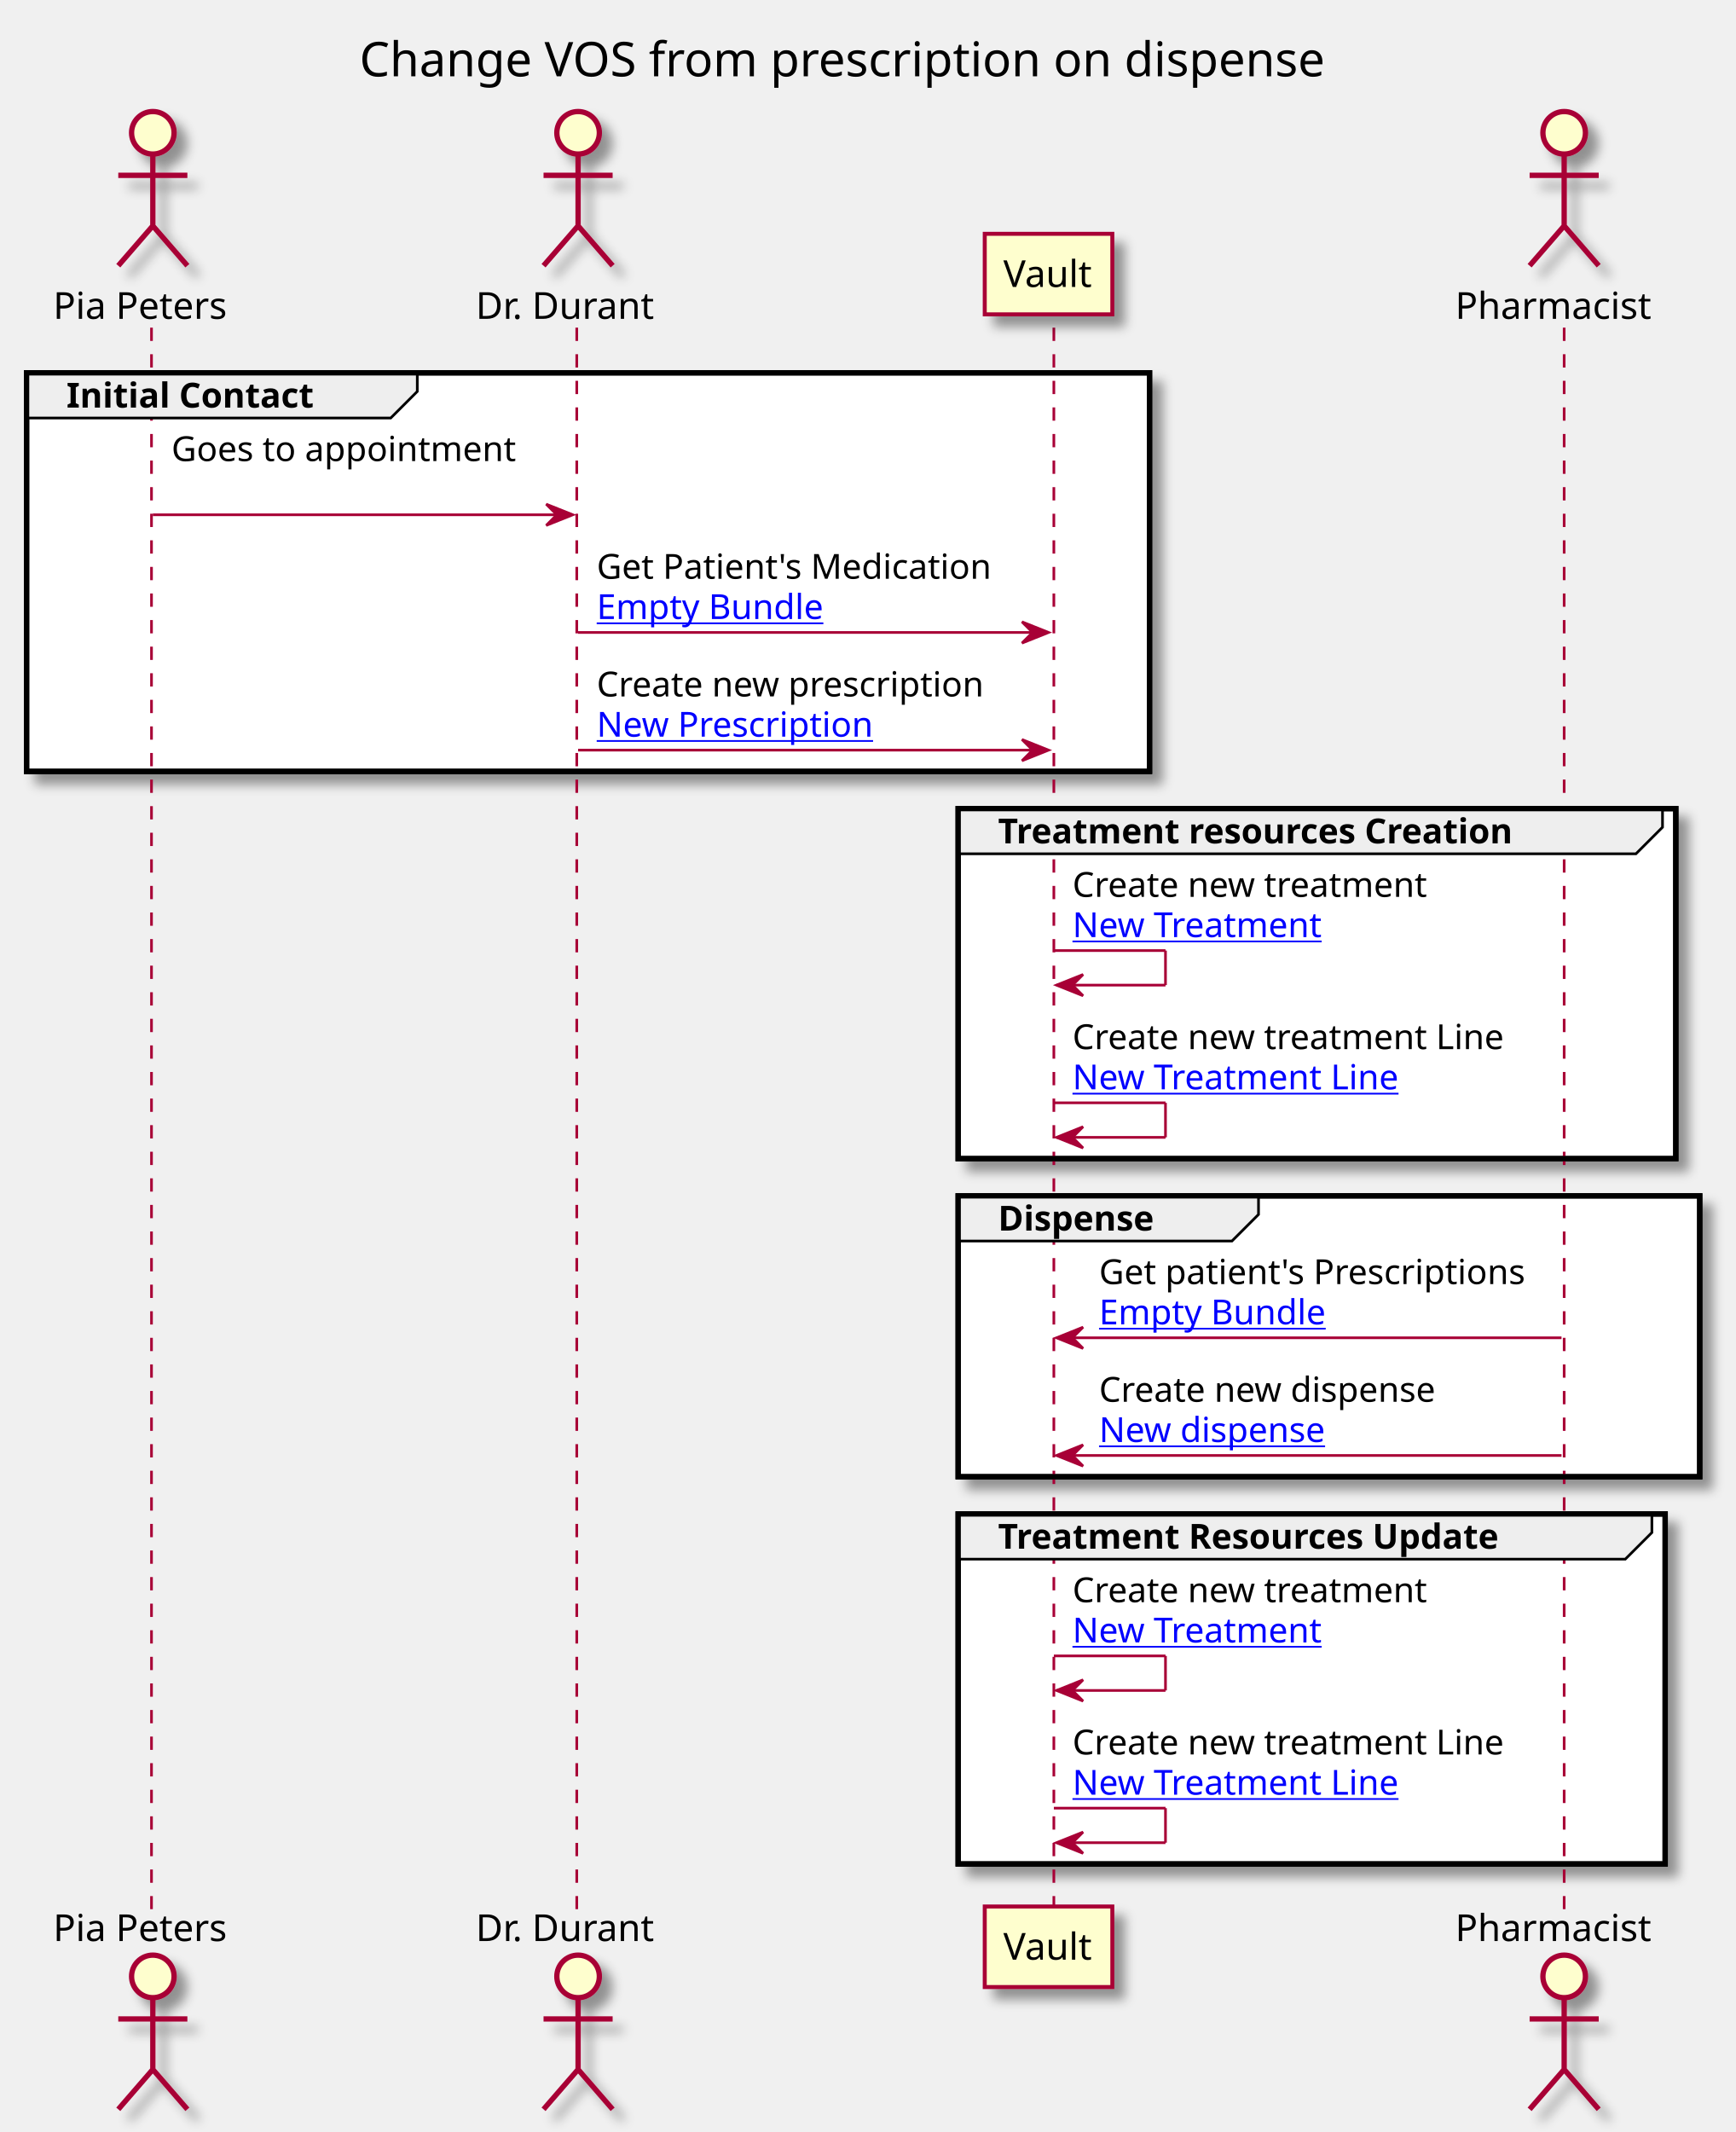
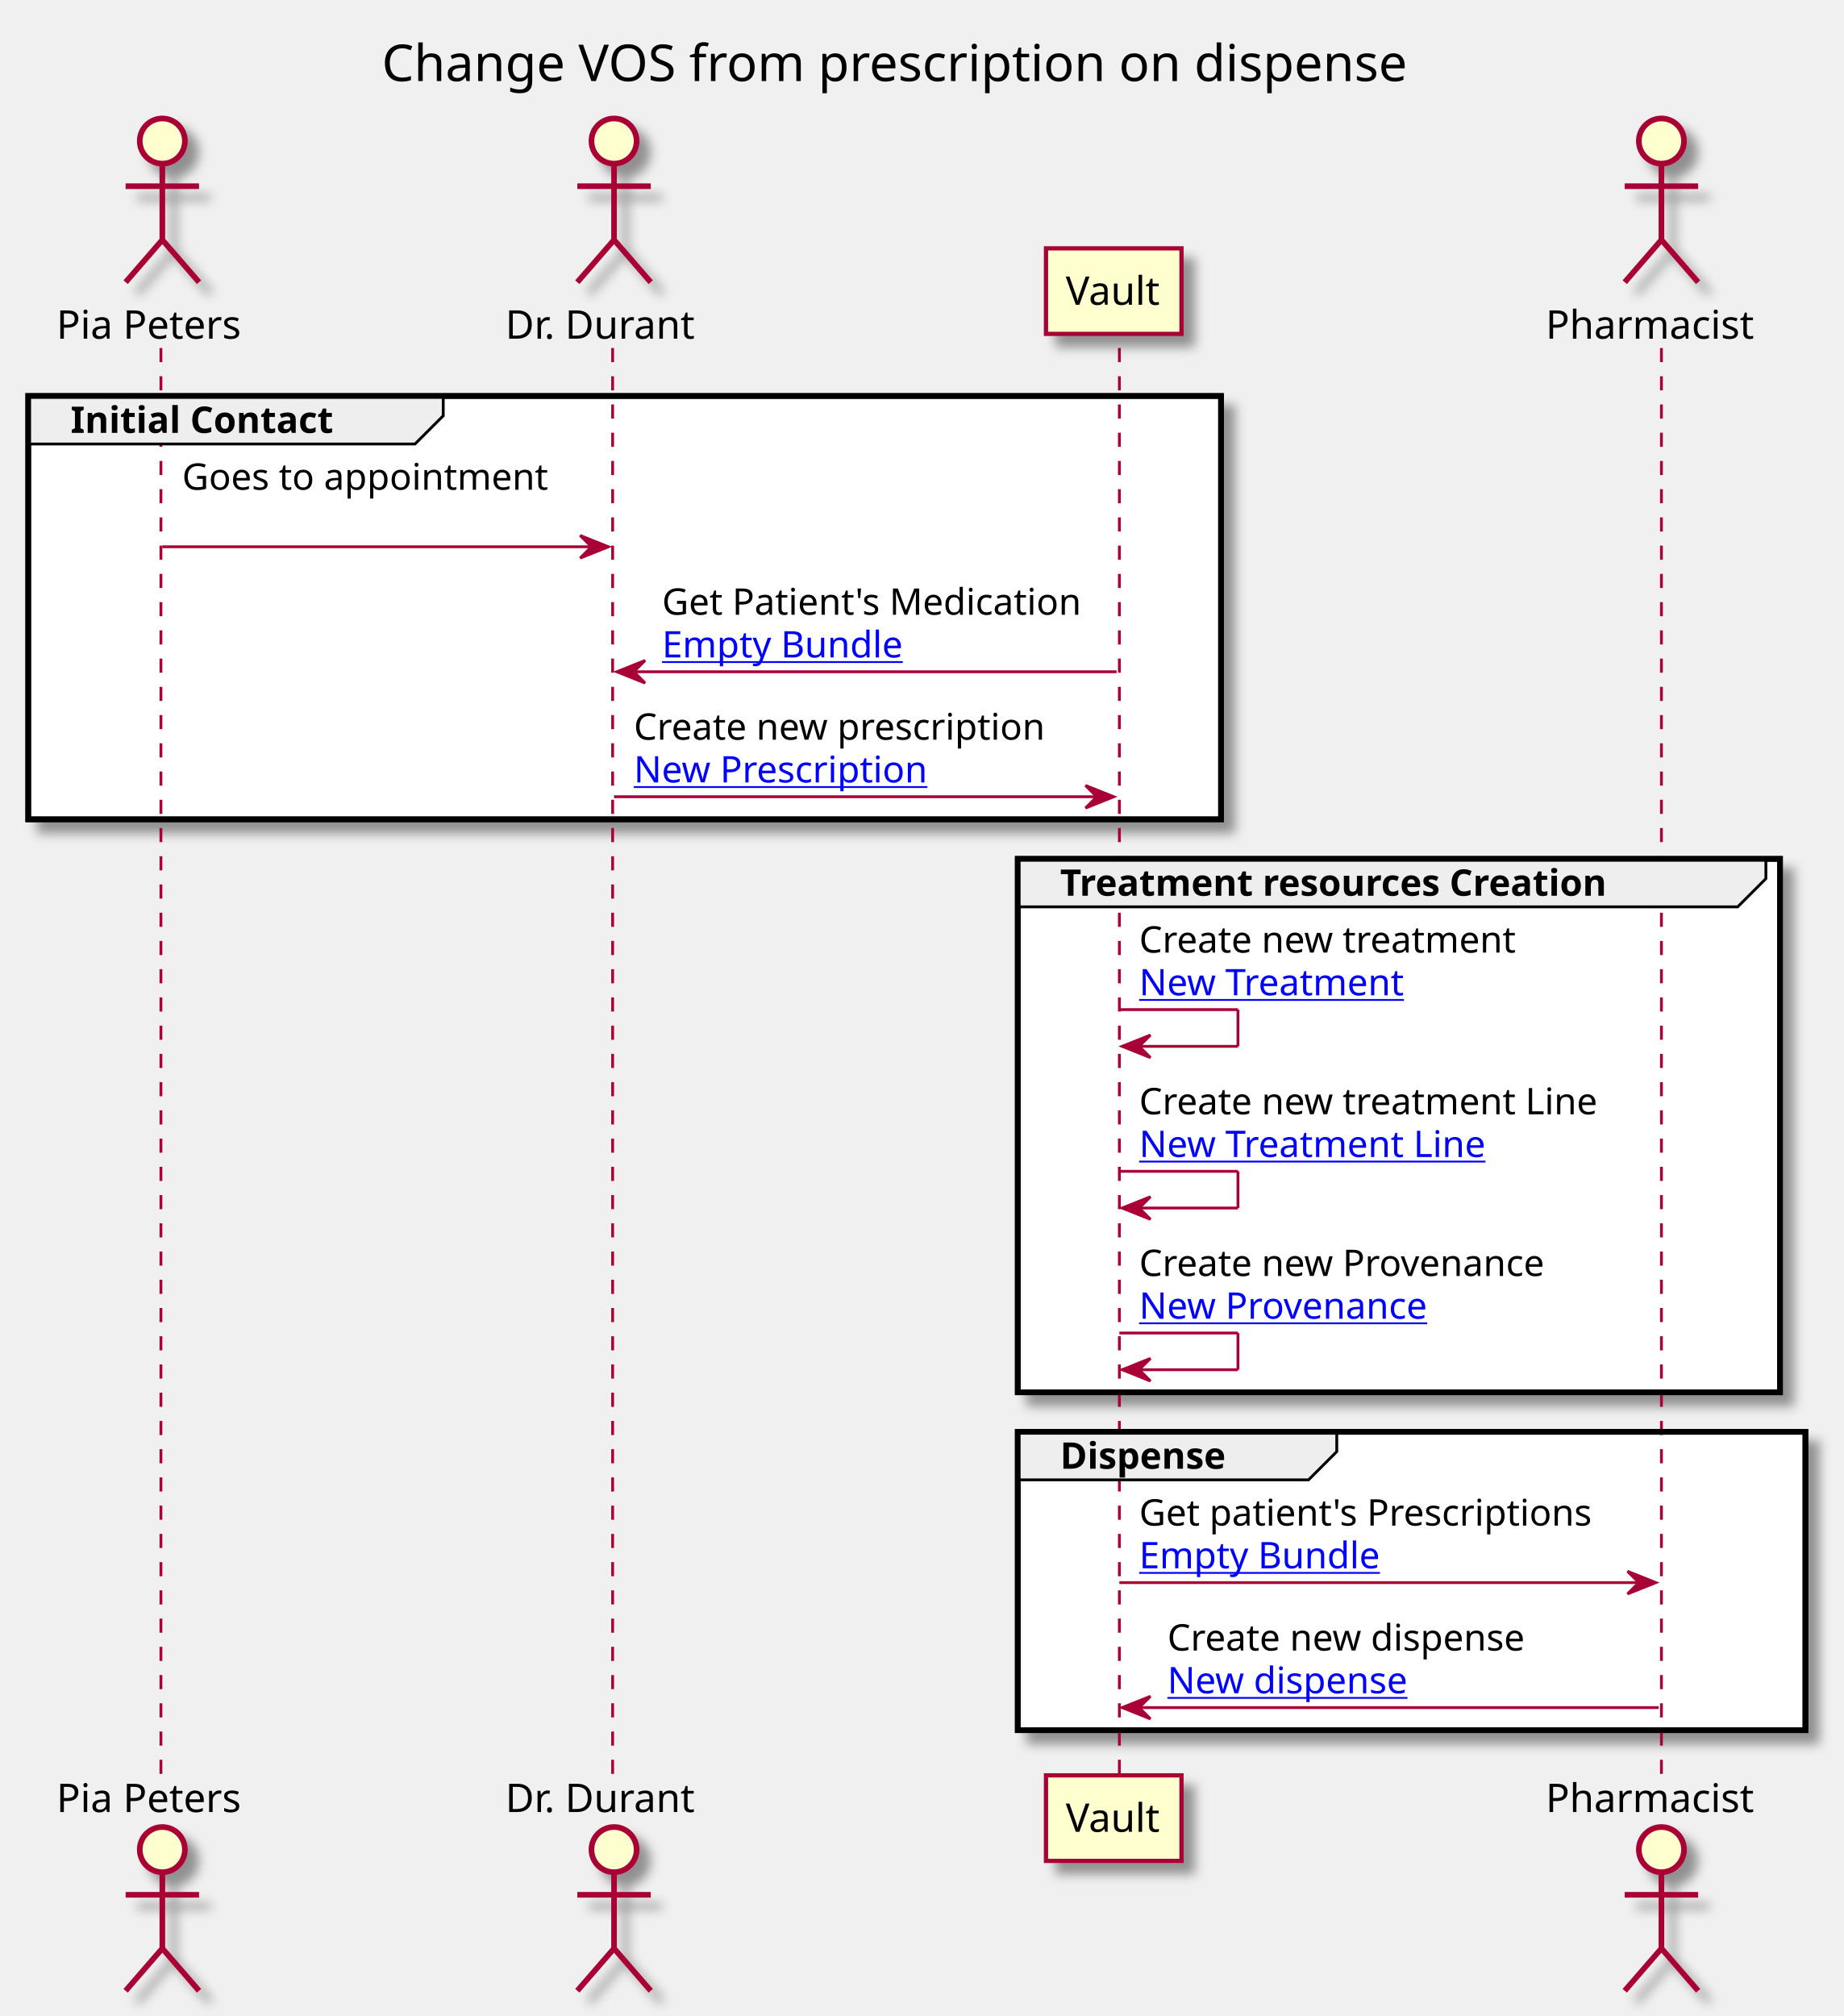
- <svg xmlns="http://www.w3.org/2000/svg" xmlns:xlink="http://www.w3.org/1999/xlink" contentScriptType="application/ecmascript" contentStyleType="text/css" height="802px" preserveAspectRatio="none" style="width:653px;height:802px;background:#FFFFFF;" version="1.1" viewBox="0 0 653 802" width="653px" zoomAndPan="magnify">
+ <svg xmlns="http://www.w3.org/2000/svg" xmlns:xlink="http://www.w3.org/1999/xlink" contentScriptType="application/ecmascript" contentStyleType="text/css" height="714px" preserveAspectRatio="none" style="width:653px;height:714px;background:#FFFFFF;" version="1.1" viewBox="0 0 653 714" width="653px" zoomAndPan="magnify">
  <defs>
-     <filter height="300%" id="f77k39na0a5nc" width="300%" x="-1" y="-1">
+     <filter height="300%" id="f1480ibnybed3t" width="300%" x="-1" y="-1">
      <feGaussianBlur result="blurOut" stdDeviation="2.0" />
      <feColorMatrix in="blurOut" result="blurOut2" type="matrix" values="0 0 0 0 0 0 0 0 0 0 0 0 0 0 0 0 0 0 .4 0" />
      <feOffset dx="4.0" dy="4.0" in="blurOut2" result="blurOut3" />
      <feBlend in="SourceGraphic" in2="blurOut3" mode="normal" />
    </filter>
  </defs>
  <g>
    <text fill="#000000" font-family="sans-serif" font-size="18" lengthAdjust="spacing" textLength="379" x="135.25" y="28.708">Change VOS from prescription on dispense</text>
-     <rect fill="#FFFFFF" filter="url(#f77k39na0a5nc)" height="149.93" style="stroke:#000000;stroke-width:2.0;" width="422.5" x="10" y="140.25" />
-     <rect fill="#FFFFFF" filter="url(#f77k39na0a5nc)" height="131.664" style="stroke:#000000;stroke-width:2.0;" width="270" x="360.5" y="304.18" />
-     <rect fill="#FFFFFF" filter="url(#f77k39na0a5nc)" height="105.664" style="stroke:#000000;stroke-width:2.0;" width="279" x="360.5" y="449.844" />
-     <rect fill="#FFFFFF" filter="url(#f77k39na0a5nc)" height="131.664" style="stroke:#000000;stroke-width:2.0;" width="266" x="360.5" y="569.508" />
-     <line style="stroke:#A80036;stroke-width:1.0;stroke-dasharray:5.0,5.0;" x1="57" x2="57" y1="123.25" y2="718.172" />
-     <line style="stroke:#A80036;stroke-width:1.0;stroke-dasharray:5.0,5.0;" x1="217" x2="217" y1="123.25" y2="718.172" />
-     <line style="stroke:#A80036;stroke-width:1.0;stroke-dasharray:5.0,5.0;" x1="396.5" x2="396.5" y1="123.25" y2="718.172" />
-     <line style="stroke:#A80036;stroke-width:1.0;stroke-dasharray:5.0,5.0;" x1="588.5" x2="588.5" y1="123.25" y2="718.172" />
+     <rect fill="#FFFFFF" filter="url(#f1480ibnybed3t)" height="149.93" style="stroke:#000000;stroke-width:2.0;" width="422.5" x="10" y="140.25" />
+     <rect fill="#FFFFFF" filter="url(#f1480ibnybed3t)" height="188.93" style="stroke:#000000;stroke-width:2.0;" width="270" x="360.5" y="304.18" />
+     <rect fill="#FFFFFF" filter="url(#f1480ibnybed3t)" height="105.664" style="stroke:#000000;stroke-width:2.0;" width="279" x="360.5" y="507.109" />
+     <line style="stroke:#A80036;stroke-width:1.0;stroke-dasharray:5.0,5.0;" x1="57" x2="57" y1="123.25" y2="629.773" />
+     <line style="stroke:#A80036;stroke-width:1.0;stroke-dasharray:5.0,5.0;" x1="217" x2="217" y1="123.25" y2="629.773" />
+     <line style="stroke:#A80036;stroke-width:1.0;stroke-dasharray:5.0,5.0;" x1="396.5" x2="396.5" y1="123.25" y2="629.773" />
+     <line style="stroke:#A80036;stroke-width:1.0;stroke-dasharray:5.0,5.0;" x1="588.5" x2="588.5" y1="123.25" y2="629.773" />
    <text fill="#000000" font-family="sans-serif" font-size="14" lengthAdjust="spacing" textLength="69" x="20" y="119.948">Pia Peters</text>
-     <ellipse cx="57.5" cy="49.953" fill="#FEFECE" filter="url(#f77k39na0a5nc)" rx="8" ry="8" style="stroke:#A80036;stroke-width:2.0;" />
-     <path d="M57.5,57.953 L57.5,84.953 M44.5,65.953 L70.5,65.953 M57.5,84.953 L44.5,99.953 M57.5,84.953 L70.5,99.953 " fill="none" filter="url(#f77k39na0a5nc)" style="stroke:#A80036;stroke-width:2.0;" />
-     <text fill="#000000" font-family="sans-serif" font-size="14" lengthAdjust="spacing" textLength="69" x="20" y="730.167">Pia Peters</text>
-     <ellipse cx="57.5" cy="743.469" fill="#FEFECE" filter="url(#f77k39na0a5nc)" rx="8" ry="8" style="stroke:#A80036;stroke-width:2.0;" />
-     <path d="M57.5,751.469 L57.5,778.469 M44.5,759.469 L70.5,759.469 M57.5,778.469 L44.5,793.469 M57.5,778.469 L70.5,793.469 " fill="none" filter="url(#f77k39na0a5nc)" style="stroke:#A80036;stroke-width:2.0;" />
+     <ellipse cx="57.5" cy="49.953" fill="#FEFECE" filter="url(#f1480ibnybed3t)" rx="8" ry="8" style="stroke:#A80036;stroke-width:2.0;" />
+     <path d="M57.5,57.953 L57.5,84.953 M44.5,65.953 L70.5,65.953 M57.5,84.953 L44.5,99.953 M57.5,84.953 L70.5,99.953 " fill="none" filter="url(#f1480ibnybed3t)" style="stroke:#A80036;stroke-width:2.0;" />
+     <text fill="#000000" font-family="sans-serif" font-size="14" lengthAdjust="spacing" textLength="69" x="20" y="641.769">Pia Peters</text>
+     <ellipse cx="57.5" cy="655.07" fill="#FEFECE" filter="url(#f1480ibnybed3t)" rx="8" ry="8" style="stroke:#A80036;stroke-width:2.0;" />
+     <path d="M57.5,663.07 L57.5,690.07 M44.5,671.07 L70.5,671.07 M57.5,690.07 L44.5,705.07 M57.5,690.07 L70.5,705.07 " fill="none" filter="url(#f1480ibnybed3t)" style="stroke:#A80036;stroke-width:2.0;" />
    <text fill="#000000" font-family="sans-serif" font-size="14" lengthAdjust="spacing" textLength="71" x="179" y="119.948">Dr. Durant</text>
-     <ellipse cx="217.5" cy="49.953" fill="#FEFECE" filter="url(#f77k39na0a5nc)" rx="8" ry="8" style="stroke:#A80036;stroke-width:2.0;" />
-     <path d="M217.5,57.953 L217.5,84.953 M204.5,65.953 L230.5,65.953 M217.5,84.953 L204.5,99.953 M217.5,84.953 L230.5,99.953 " fill="none" filter="url(#f77k39na0a5nc)" style="stroke:#A80036;stroke-width:2.0;" />
-     <text fill="#000000" font-family="sans-serif" font-size="14" lengthAdjust="spacing" textLength="71" x="179" y="730.167">Dr. Durant</text>
-     <ellipse cx="217.5" cy="743.469" fill="#FEFECE" filter="url(#f77k39na0a5nc)" rx="8" ry="8" style="stroke:#A80036;stroke-width:2.0;" />
-     <path d="M217.5,751.469 L217.5,778.469 M204.5,759.469 L230.5,759.469 M217.5,778.469 L204.5,793.469 M217.5,778.469 L230.5,793.469 " fill="none" filter="url(#f77k39na0a5nc)" style="stroke:#A80036;stroke-width:2.0;" />
-     <rect fill="#FEFECE" filter="url(#f77k39na0a5nc)" height="30.297" style="stroke:#A80036;stroke-width:1.5;" width="48" x="370.5" y="87.953" />
+     <ellipse cx="217.5" cy="49.953" fill="#FEFECE" filter="url(#f1480ibnybed3t)" rx="8" ry="8" style="stroke:#A80036;stroke-width:2.0;" />
+     <path d="M217.5,57.953 L217.5,84.953 M204.5,65.953 L230.5,65.953 M217.5,84.953 L204.5,99.953 M217.5,84.953 L230.5,99.953 " fill="none" filter="url(#f1480ibnybed3t)" style="stroke:#A80036;stroke-width:2.0;" />
+     <text fill="#000000" font-family="sans-serif" font-size="14" lengthAdjust="spacing" textLength="71" x="179" y="641.769">Dr. Durant</text>
+     <ellipse cx="217.5" cy="655.07" fill="#FEFECE" filter="url(#f1480ibnybed3t)" rx="8" ry="8" style="stroke:#A80036;stroke-width:2.0;" />
+     <path d="M217.5,663.07 L217.5,690.07 M204.5,671.07 L230.5,671.07 M217.5,690.07 L204.5,705.07 M217.5,690.07 L230.5,705.07 " fill="none" filter="url(#f1480ibnybed3t)" style="stroke:#A80036;stroke-width:2.0;" />
+     <rect fill="#FEFECE" filter="url(#f1480ibnybed3t)" height="30.297" style="stroke:#A80036;stroke-width:1.5;" width="48" x="370.5" y="87.953" />
    <text fill="#000000" font-family="sans-serif" font-size="14" lengthAdjust="spacing" textLength="34" x="377.5" y="107.948">Vault</text>
-     <rect fill="#FEFECE" filter="url(#f77k39na0a5nc)" height="30.297" style="stroke:#A80036;stroke-width:1.5;" width="48" x="370.5" y="717.172" />
-     <text fill="#000000" font-family="sans-serif" font-size="14" lengthAdjust="spacing" textLength="34" x="377.5" y="737.167">Vault</text>
+     <rect fill="#FEFECE" filter="url(#f1480ibnybed3t)" height="30.297" style="stroke:#A80036;stroke-width:1.5;" width="48" x="370.5" y="628.773" />
+     <text fill="#000000" font-family="sans-serif" font-size="14" lengthAdjust="spacing" textLength="34" x="377.5" y="648.769">Vault</text>
    <text fill="#000000" font-family="sans-serif" font-size="14" lengthAdjust="spacing" textLength="76" x="547.5" y="119.948">Pharmacist</text>
-     <ellipse cx="588.5" cy="49.953" fill="#FEFECE" filter="url(#f77k39na0a5nc)" rx="8" ry="8" style="stroke:#A80036;stroke-width:2.0;" />
-     <path d="M588.5,57.953 L588.5,84.953 M575.5,65.953 L601.5,65.953 M588.5,84.953 L575.5,99.953 M588.5,84.953 L601.5,99.953 " fill="none" filter="url(#f77k39na0a5nc)" style="stroke:#A80036;stroke-width:2.0;" />
-     <text fill="#000000" font-family="sans-serif" font-size="14" lengthAdjust="spacing" textLength="76" x="547.5" y="730.167">Pharmacist</text>
-     <ellipse cx="588.5" cy="743.469" fill="#FEFECE" filter="url(#f77k39na0a5nc)" rx="8" ry="8" style="stroke:#A80036;stroke-width:2.0;" />
-     <path d="M588.5,751.469 L588.5,778.469 M575.5,759.469 L601.5,759.469 M588.5,778.469 L575.5,793.469 M588.5,778.469 L601.5,793.469 " fill="none" filter="url(#f77k39na0a5nc)" style="stroke:#A80036;stroke-width:2.0;" />
+     <ellipse cx="588.5" cy="49.953" fill="#FEFECE" filter="url(#f1480ibnybed3t)" rx="8" ry="8" style="stroke:#A80036;stroke-width:2.0;" />
+     <path d="M588.5,57.953 L588.5,84.953 M575.5,65.953 L601.5,65.953 M588.5,84.953 L575.5,99.953 M588.5,84.953 L601.5,99.953 " fill="none" filter="url(#f1480ibnybed3t)" style="stroke:#A80036;stroke-width:2.0;" />
+     <text fill="#000000" font-family="sans-serif" font-size="14" lengthAdjust="spacing" textLength="76" x="547.5" y="641.769">Pharmacist</text>
+     <ellipse cx="588.5" cy="655.07" fill="#FEFECE" filter="url(#f1480ibnybed3t)" rx="8" ry="8" style="stroke:#A80036;stroke-width:2.0;" />
+     <path d="M588.5,663.07 L588.5,690.07 M575.5,671.07 L601.5,671.07 M588.5,690.07 L575.5,705.07 M588.5,690.07 L601.5,705.07 " fill="none" filter="url(#f1480ibnybed3t)" style="stroke:#A80036;stroke-width:2.0;" />
    <path d="M10,140.25 L157,140.25 L157,147.25 L147,157.25 L10,157.25 L10,140.25 " fill="#EEEEEE" style="stroke:#000000;stroke-width:1.0;" />
    <rect fill="none" height="149.93" style="stroke:#000000;stroke-width:2.0;" width="422.5" x="10" y="140.25" />
    <text fill="#000000" font-family="sans-serif" font-size="13" font-weight="bold" lengthAdjust="spacing" textLength="102" x="25" y="153.317">Initial Contact</text>
    <polygon fill="#A80036" points="205.5,189.648,215.5,193.648,205.5,197.648,209.5,193.648" style="stroke:#A80036;stroke-width:1.0;" />
    <line style="stroke:#A80036;stroke-width:1.0;" x1="57.5" x2="211.5" y1="193.648" y2="193.648" />
    <text fill="#000000" font-family="sans-serif" font-size="13" lengthAdjust="spacing" textLength="136" x="64.5" y="173.45">Goes to appointment</text>
    <text fill="#000000" font-family="sans-serif" font-size="13" lengthAdjust="spacing" textLength="0" x="68.5" y="188.583" />
-     <polygon fill="#A80036" points="384.5,233.914,394.5,237.914,384.5,241.914,388.5,237.914" style="stroke:#A80036;stroke-width:1.0;" />
-     <line style="stroke:#A80036;stroke-width:1.0;" x1="217.5" x2="390.5" y1="237.914" y2="237.914" />
-     <text fill="#000000" font-family="sans-serif" font-size="13" lengthAdjust="spacing" textLength="155" x="224.5" y="217.715">Get Patient's Medication</text>
+     <polygon fill="#A80036" points="228.5,233.914,218.5,237.914,228.5,241.914,224.5,237.914" style="stroke:#A80036;stroke-width:1.0;" />
+     <line style="stroke:#A80036;stroke-width:1.0;" x1="222.5" x2="395.5" y1="237.914" y2="237.914" />
+     <text fill="#000000" font-family="sans-serif" font-size="13" lengthAdjust="spacing" textLength="155" x="234.5" y="217.715">Get Patient's Medication</text>
    <a href="ExampleScenario-example-2-scenario-resources.html#EB" target="_top" title="ExampleScenario-example-2-scenario-resources.html#EB" xlink:actuate="onRequest" xlink:href="ExampleScenario-example-2-scenario-resources.html#EB" xlink:show="new" xlink:title="ExampleScenario-example-2-scenario-resources.html#EB" xlink:type="simple">
-       <text fill="#0000FF" font-family="sans-serif" font-size="13" lengthAdjust="spacing" text-decoration="underline" textLength="89" x="224.5" y="232.848">Empty Bundle</text>
+       <text fill="#0000FF" font-family="sans-serif" font-size="13" lengthAdjust="spacing" text-decoration="underline" textLength="89" x="234.5" y="232.848">Empty Bundle</text>
    </a>
    <polygon fill="#A80036" points="384.5,278.18,394.5,282.18,384.5,286.18,388.5,282.18" style="stroke:#A80036;stroke-width:1.0;" />
    <line style="stroke:#A80036;stroke-width:1.0;" x1="217.5" x2="390.5" y1="282.18" y2="282.18" />
    <text fill="#000000" font-family="sans-serif" font-size="13" lengthAdjust="spacing" textLength="151" x="224.5" y="261.981">Create new prescription</text>
    <a href="ExampleScenario-example-2-scenario-resources.html#2a-prescription" target="_top" title="ExampleScenario-example-2-scenario-resources.html#2a-prescription" xlink:actuate="onRequest" xlink:href="ExampleScenario-example-2-scenario-resources.html#2a-prescription" xlink:show="new" xlink:title="ExampleScenario-example-2-scenario-resources.html#2a-prescription" xlink:type="simple">
      <text fill="#0000FF" font-family="sans-serif" font-size="13" lengthAdjust="spacing" text-decoration="underline" textLength="106" x="224.5" y="277.114">New Prescription</text>
    </a>
    <path d="M360.5,304.18 L625.5,304.18 L625.5,311.18 L615.5,321.18 L360.5,321.18 L360.5,304.18 " fill="#EEEEEE" style="stroke:#000000;stroke-width:1.0;" />
-     <rect fill="none" height="131.664" style="stroke:#000000;stroke-width:2.0;" width="270" x="360.5" y="304.18" />
+     <rect fill="none" height="188.93" style="stroke:#000000;stroke-width:2.0;" width="270" x="360.5" y="304.18" />
    <text fill="#000000" font-family="sans-serif" font-size="13" font-weight="bold" lengthAdjust="spacing" textLength="220" x="375.5" y="317.247">Treatment resources Creation</text>
    <line style="stroke:#A80036;stroke-width:1.0;" x1="396.5" x2="438.5" y1="357.578" y2="357.578" />
    <line style="stroke:#A80036;stroke-width:1.0;" x1="438.5" x2="438.5" y1="357.578" y2="370.578" />
    <line style="stroke:#A80036;stroke-width:1.0;" x1="397.5" x2="438.5" y1="370.578" y2="370.578" />
    <polygon fill="#A80036" points="407.5,366.578,397.5,370.578,407.5,374.578,403.5,370.578" style="stroke:#A80036;stroke-width:1.0;" />
    <text fill="#000000" font-family="sans-serif" font-size="13" lengthAdjust="spacing" textLength="141" x="403.5" y="337.379">Create new treatment</text>
    <a href="ExampleScenario-example-2-scenario-resources.html#2a-treatment" target="_top" title="ExampleScenario-example-2-scenario-resources.html#2a-treatment" xlink:actuate="onRequest" xlink:href="ExampleScenario-example-2-scenario-resources.html#2a-treatment" xlink:show="new" xlink:title="ExampleScenario-example-2-scenario-resources.html#2a-treatment" xlink:type="simple">
      <text fill="#0000FF" font-family="sans-serif" font-size="13" lengthAdjust="spacing" text-decoration="underline" textLength="98" x="403.5" y="352.512">New Treatment</text>
    </a>
    <line style="stroke:#A80036;stroke-width:1.0;" x1="396.5" x2="438.5" y1="414.844" y2="414.844" />
    <line style="stroke:#A80036;stroke-width:1.0;" x1="438.5" x2="438.5" y1="414.844" y2="427.844" />
    <line style="stroke:#A80036;stroke-width:1.0;" x1="397.5" x2="438.5" y1="427.844" y2="427.844" />
    <polygon fill="#A80036" points="407.5,423.844,397.5,427.844,407.5,431.844,403.5,427.844" style="stroke:#A80036;stroke-width:1.0;" />
    <text fill="#000000" font-family="sans-serif" font-size="13" lengthAdjust="spacing" textLength="171" x="403.5" y="394.645">Create new treatment Line</text>
    <a href="ExampleScenario-example-2-scenario-resources.html#2a-treatmentLine" target="_top" title="ExampleScenario-example-2-scenario-resources.html#2a-treatmentLine" xlink:actuate="onRequest" xlink:href="ExampleScenario-example-2-scenario-resources.html#2a-treatmentLine" xlink:show="new" xlink:title="ExampleScenario-example-2-scenario-resources.html#2a-treatmentLine" xlink:type="simple">
      <text fill="#0000FF" font-family="sans-serif" font-size="13" lengthAdjust="spacing" text-decoration="underline" textLength="128" x="403.5" y="409.778">New Treatment Line</text>
    </a>
-     <path d="M360.5,449.844 L473.5,449.844 L473.5,456.844 L463.5,466.844 L360.5,466.844 L360.5,449.844 " fill="#EEEEEE" style="stroke:#000000;stroke-width:1.0;" />
-     <rect fill="none" height="105.664" style="stroke:#000000;stroke-width:2.0;" width="279" x="360.5" y="449.844" />
-     <text fill="#000000" font-family="sans-serif" font-size="13" font-weight="bold" lengthAdjust="spacing" textLength="68" x="375.5" y="462.911">Dispense</text>
-     <polygon fill="#A80036" points="407.5,499.242,397.5,503.242,407.5,507.242,403.5,503.242" style="stroke:#A80036;stroke-width:1.0;" />
-     <line style="stroke:#A80036;stroke-width:1.0;" x1="401.5" x2="587.5" y1="503.242" y2="503.242" />
-     <text fill="#000000" font-family="sans-serif" font-size="13" lengthAdjust="spacing" textLength="168" x="413.5" y="483.043">Get patient's Prescriptions</text>
+     <line style="stroke:#A80036;stroke-width:1.0;" x1="396.5" x2="438.5" y1="472.109" y2="472.109" />
+     <line style="stroke:#A80036;stroke-width:1.0;" x1="438.5" x2="438.5" y1="472.109" y2="485.109" />
+     <line style="stroke:#A80036;stroke-width:1.0;" x1="397.5" x2="438.5" y1="485.109" y2="485.109" />
+     <polygon fill="#A80036" points="407.5,481.109,397.5,485.109,407.5,489.109,403.5,485.109" style="stroke:#A80036;stroke-width:1.0;" />
+     <text fill="#000000" font-family="sans-serif" font-size="13" lengthAdjust="spacing" textLength="151" x="403.5" y="451.911">Create new Provenance</text>
+     <a href="ExampleScenario-example-2-scenario-resources.html#2-provenance" target="_top" title="ExampleScenario-example-2-scenario-resources.html#2-provenance" xlink:actuate="onRequest" xlink:href="ExampleScenario-example-2-scenario-resources.html#2-provenance" xlink:show="new" xlink:title="ExampleScenario-example-2-scenario-resources.html#2-provenance" xlink:type="simple">
+       <text fill="#0000FF" font-family="sans-serif" font-size="13" lengthAdjust="spacing" text-decoration="underline" textLength="106" x="403.5" y="467.043">New Provenance</text>
+     </a>
+     <path d="M360.5,507.109 L473.5,507.109 L473.5,514.109 L463.5,524.109 L360.5,524.109 L360.5,507.109 " fill="#EEEEEE" style="stroke:#000000;stroke-width:1.0;" />
+     <rect fill="none" height="105.664" style="stroke:#000000;stroke-width:2.0;" width="279" x="360.5" y="507.109" />
+     <text fill="#000000" font-family="sans-serif" font-size="13" font-weight="bold" lengthAdjust="spacing" textLength="68" x="375.5" y="520.176">Dispense</text>
+     <polygon fill="#A80036" points="576.5,556.508,586.5,560.508,576.5,564.508,580.5,560.508" style="stroke:#A80036;stroke-width:1.0;" />
+     <line style="stroke:#A80036;stroke-width:1.0;" x1="396.5" x2="582.5" y1="560.508" y2="560.508" />
+     <text fill="#000000" font-family="sans-serif" font-size="13" lengthAdjust="spacing" textLength="168" x="403.5" y="540.309">Get patient's Prescriptions</text>
    <a href="ExampleScenario-example-2-scenario-resources.html#EB" target="_top" title="ExampleScenario-example-2-scenario-resources.html#EB" xlink:actuate="onRequest" xlink:href="ExampleScenario-example-2-scenario-resources.html#EB" xlink:show="new" xlink:title="ExampleScenario-example-2-scenario-resources.html#EB" xlink:type="simple">
-       <text fill="#0000FF" font-family="sans-serif" font-size="13" lengthAdjust="spacing" text-decoration="underline" textLength="89" x="413.5" y="498.176">Empty Bundle</text>
+       <text fill="#0000FF" font-family="sans-serif" font-size="13" lengthAdjust="spacing" text-decoration="underline" textLength="89" x="403.5" y="555.442">Empty Bundle</text>
    </a>
-     <polygon fill="#A80036" points="407.5,543.508,397.5,547.508,407.5,551.508,403.5,547.508" style="stroke:#A80036;stroke-width:1.0;" />
-     <line style="stroke:#A80036;stroke-width:1.0;" x1="401.5" x2="587.5" y1="547.508" y2="547.508" />
-     <text fill="#000000" font-family="sans-serif" font-size="13" lengthAdjust="spacing" textLength="133" x="413.5" y="527.309">Create new dispense</text>
+     <polygon fill="#A80036" points="407.5,600.773,397.5,604.773,407.5,608.773,403.5,604.773" style="stroke:#A80036;stroke-width:1.0;" />
+     <line style="stroke:#A80036;stroke-width:1.0;" x1="401.5" x2="587.5" y1="604.773" y2="604.773" />
+     <text fill="#000000" font-family="sans-serif" font-size="13" lengthAdjust="spacing" textLength="133" x="413.5" y="584.575">Create new dispense</text>
    <a href="ExampleScenario-example-2-scenario-resources.html#2a-dispense" target="_top" title="ExampleScenario-example-2-scenario-resources.html#2a-dispense" xlink:actuate="onRequest" xlink:href="ExampleScenario-example-2-scenario-resources.html#2a-dispense" xlink:show="new" xlink:title="ExampleScenario-example-2-scenario-resources.html#2a-dispense" xlink:type="simple">
-       <text fill="#0000FF" font-family="sans-serif" font-size="13" lengthAdjust="spacing" text-decoration="underline" textLength="88" x="413.5" y="542.442">New dispense</text>
-     </a>
-     <path d="M360.5,569.508 L621.5,569.508 L621.5,576.508 L611.5,586.508 L360.5,586.508 L360.5,569.508 " fill="#EEEEEE" style="stroke:#000000;stroke-width:1.0;" />
-     <rect fill="none" height="131.664" style="stroke:#000000;stroke-width:2.0;" width="266" x="360.5" y="569.508" />
-     <text fill="#000000" font-family="sans-serif" font-size="13" font-weight="bold" lengthAdjust="spacing" textLength="216" x="375.5" y="582.575">Treatment Resources Update</text>
-     <line style="stroke:#A80036;stroke-width:1.0;" x1="396.5" x2="438.5" y1="622.906" y2="622.906" />
-     <line style="stroke:#A80036;stroke-width:1.0;" x1="438.5" x2="438.5" y1="622.906" y2="635.906" />
-     <line style="stroke:#A80036;stroke-width:1.0;" x1="397.5" x2="438.5" y1="635.906" y2="635.906" />
-     <polygon fill="#A80036" points="407.5,631.906,397.5,635.906,407.5,639.906,403.5,635.906" style="stroke:#A80036;stroke-width:1.0;" />
-     <text fill="#000000" font-family="sans-serif" font-size="13" lengthAdjust="spacing" textLength="141" x="403.5" y="602.707">Create new treatment</text>
-     <a href="ExampleScenario-example-2-scenario-resources.html#2a-treatment" target="_top" title="ExampleScenario-example-2-scenario-resources.html#2a-treatment" xlink:actuate="onRequest" xlink:href="ExampleScenario-example-2-scenario-resources.html#2a-treatment" xlink:show="new" xlink:title="ExampleScenario-example-2-scenario-resources.html#2a-treatment" xlink:type="simple">
-       <text fill="#0000FF" font-family="sans-serif" font-size="13" lengthAdjust="spacing" text-decoration="underline" textLength="98" x="403.5" y="617.84">New Treatment</text>
-     </a>
-     <line style="stroke:#A80036;stroke-width:1.0;" x1="396.5" x2="438.5" y1="680.172" y2="680.172" />
-     <line style="stroke:#A80036;stroke-width:1.0;" x1="438.5" x2="438.5" y1="680.172" y2="693.172" />
-     <line style="stroke:#A80036;stroke-width:1.0;" x1="397.5" x2="438.5" y1="693.172" y2="693.172" />
-     <polygon fill="#A80036" points="407.5,689.172,397.5,693.172,407.5,697.172,403.5,693.172" style="stroke:#A80036;stroke-width:1.0;" />
-     <text fill="#000000" font-family="sans-serif" font-size="13" lengthAdjust="spacing" textLength="171" x="403.5" y="659.973">Create new treatment Line</text>
-     <a href="ExampleScenario-example-2-scenario-resources.html#2a-treatmentLine" target="_top" title="ExampleScenario-example-2-scenario-resources.html#2a-treatmentLine" xlink:actuate="onRequest" xlink:href="ExampleScenario-example-2-scenario-resources.html#2a-treatmentLine" xlink:show="new" xlink:title="ExampleScenario-example-2-scenario-resources.html#2a-treatmentLine" xlink:type="simple">
-       <text fill="#0000FF" font-family="sans-serif" font-size="13" lengthAdjust="spacing" text-decoration="underline" textLength="128" x="403.5" y="675.106">New Treatment Line</text>
+       <text fill="#0000FF" font-family="sans-serif" font-size="13" lengthAdjust="spacing" text-decoration="underline" textLength="88" x="413.5" y="599.707">New dispense</text>
    </a>
  </g>
</svg>
